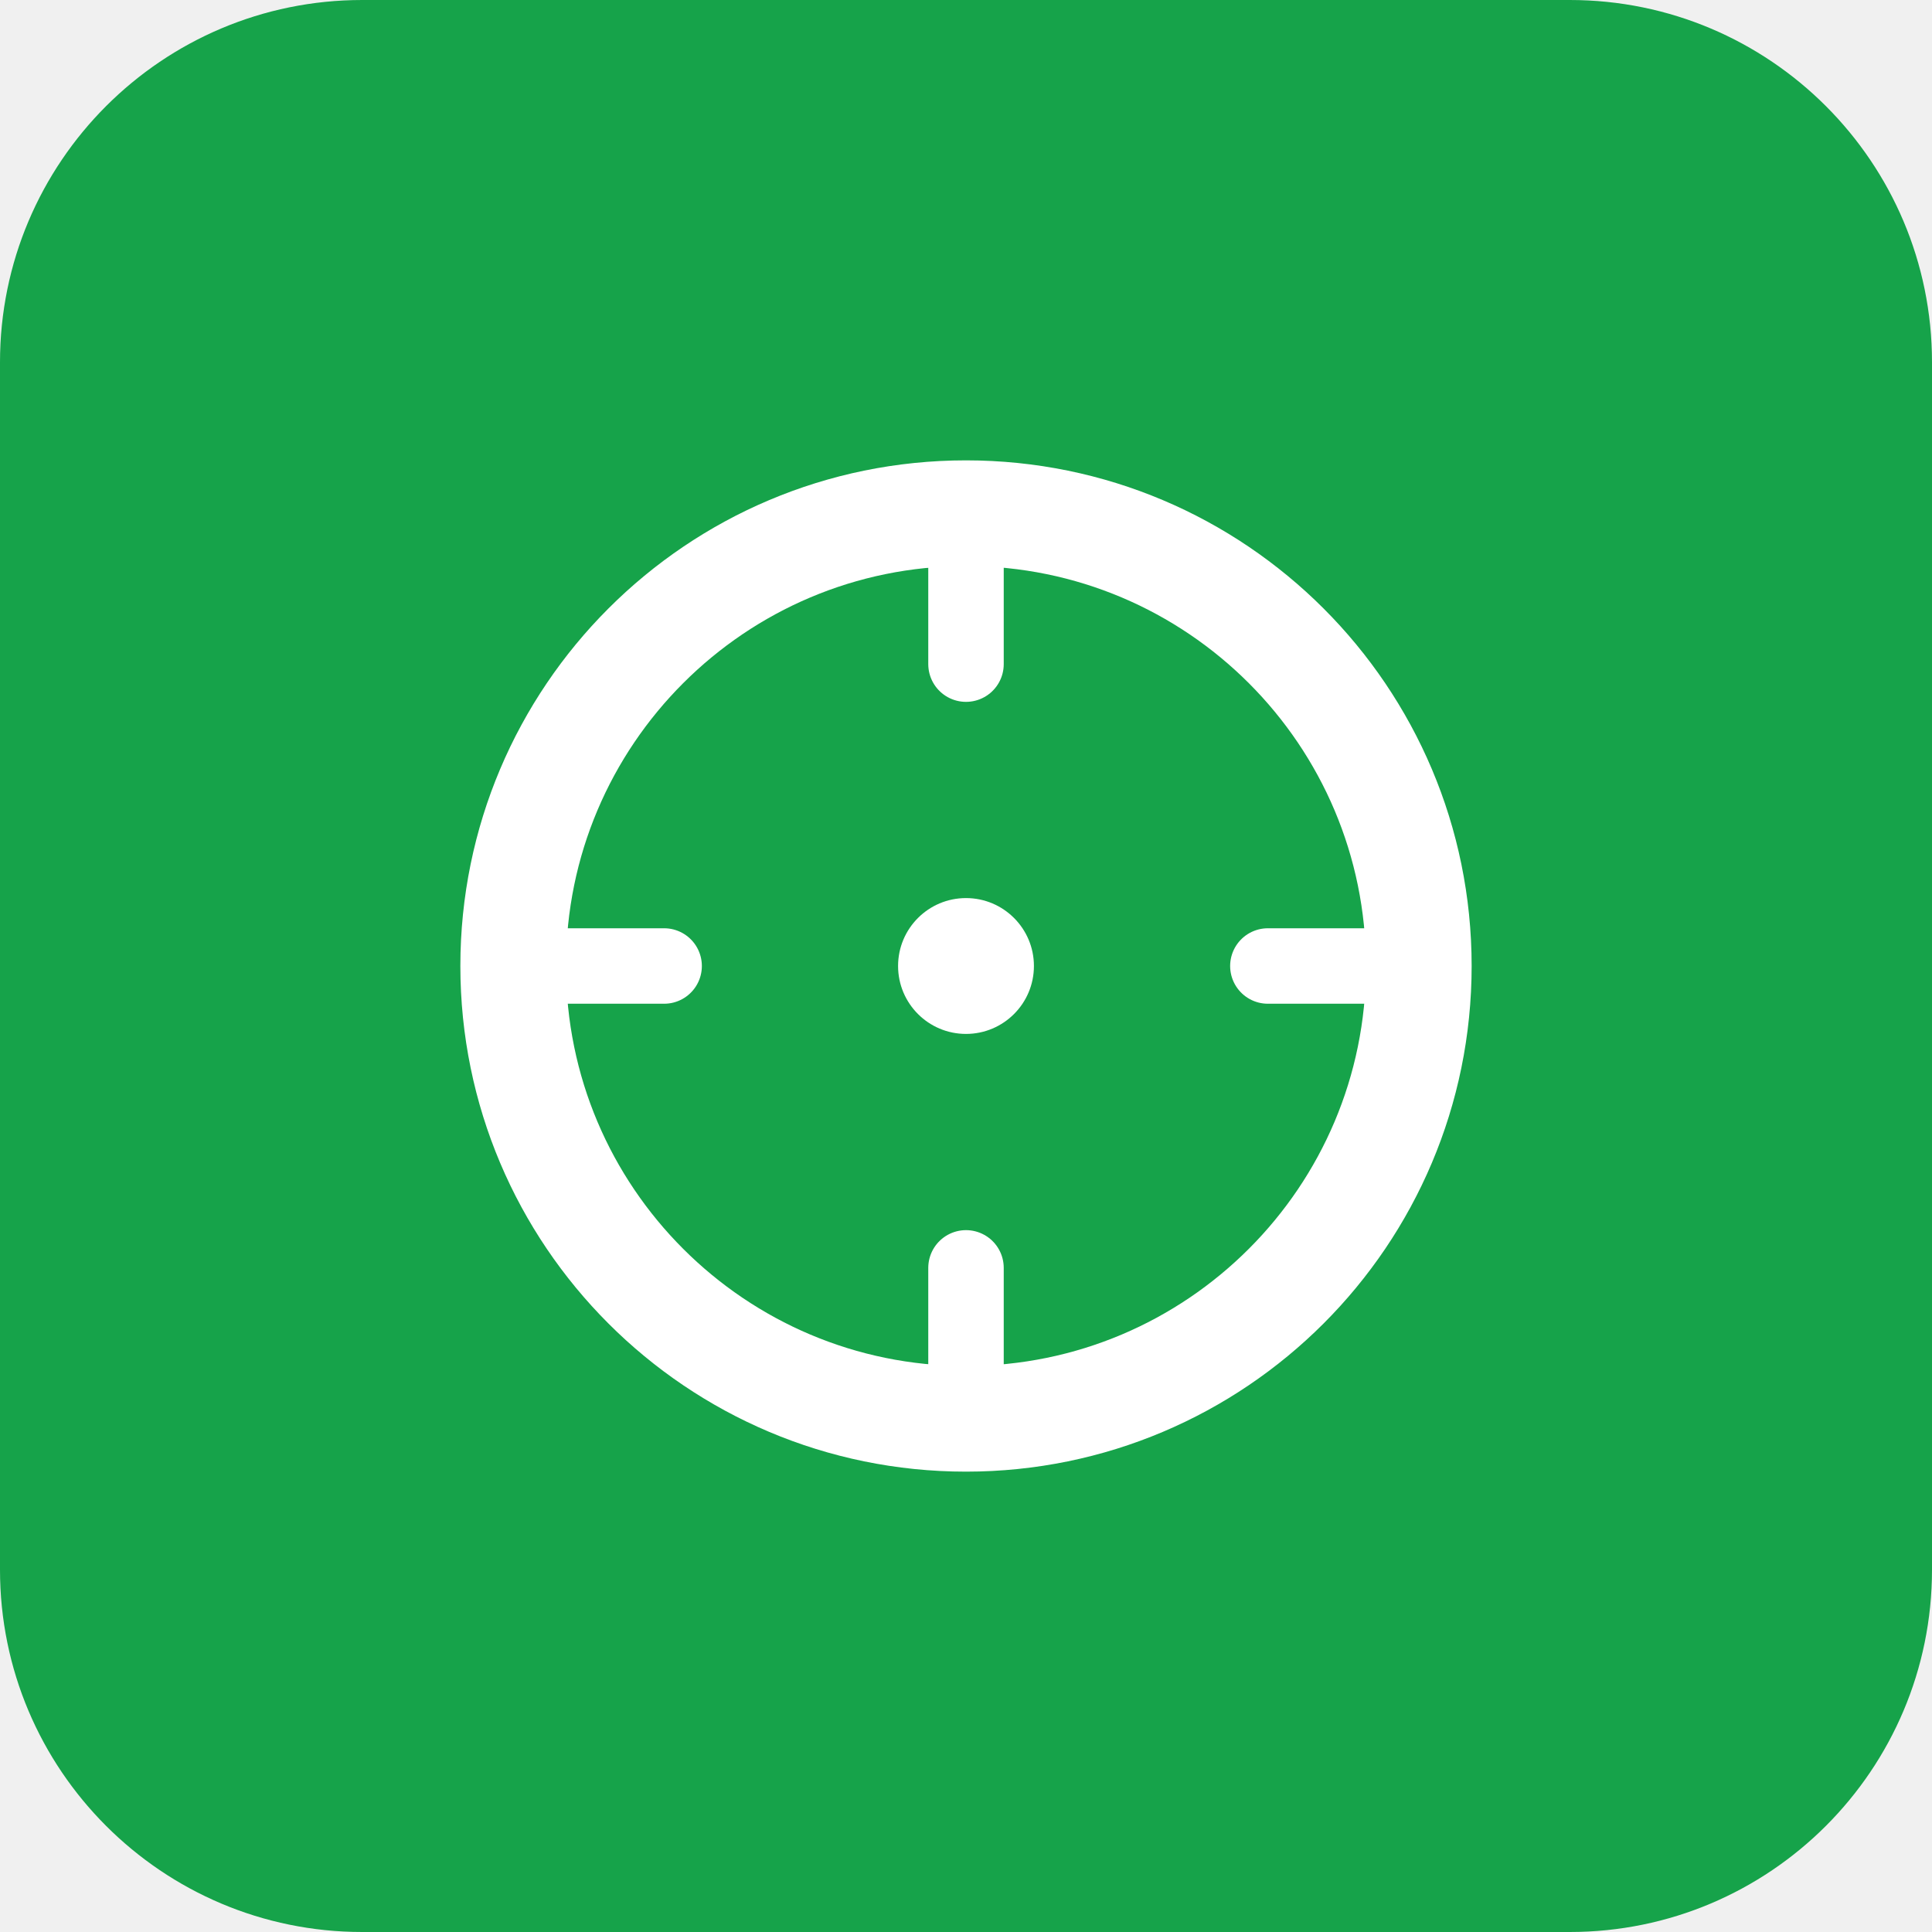
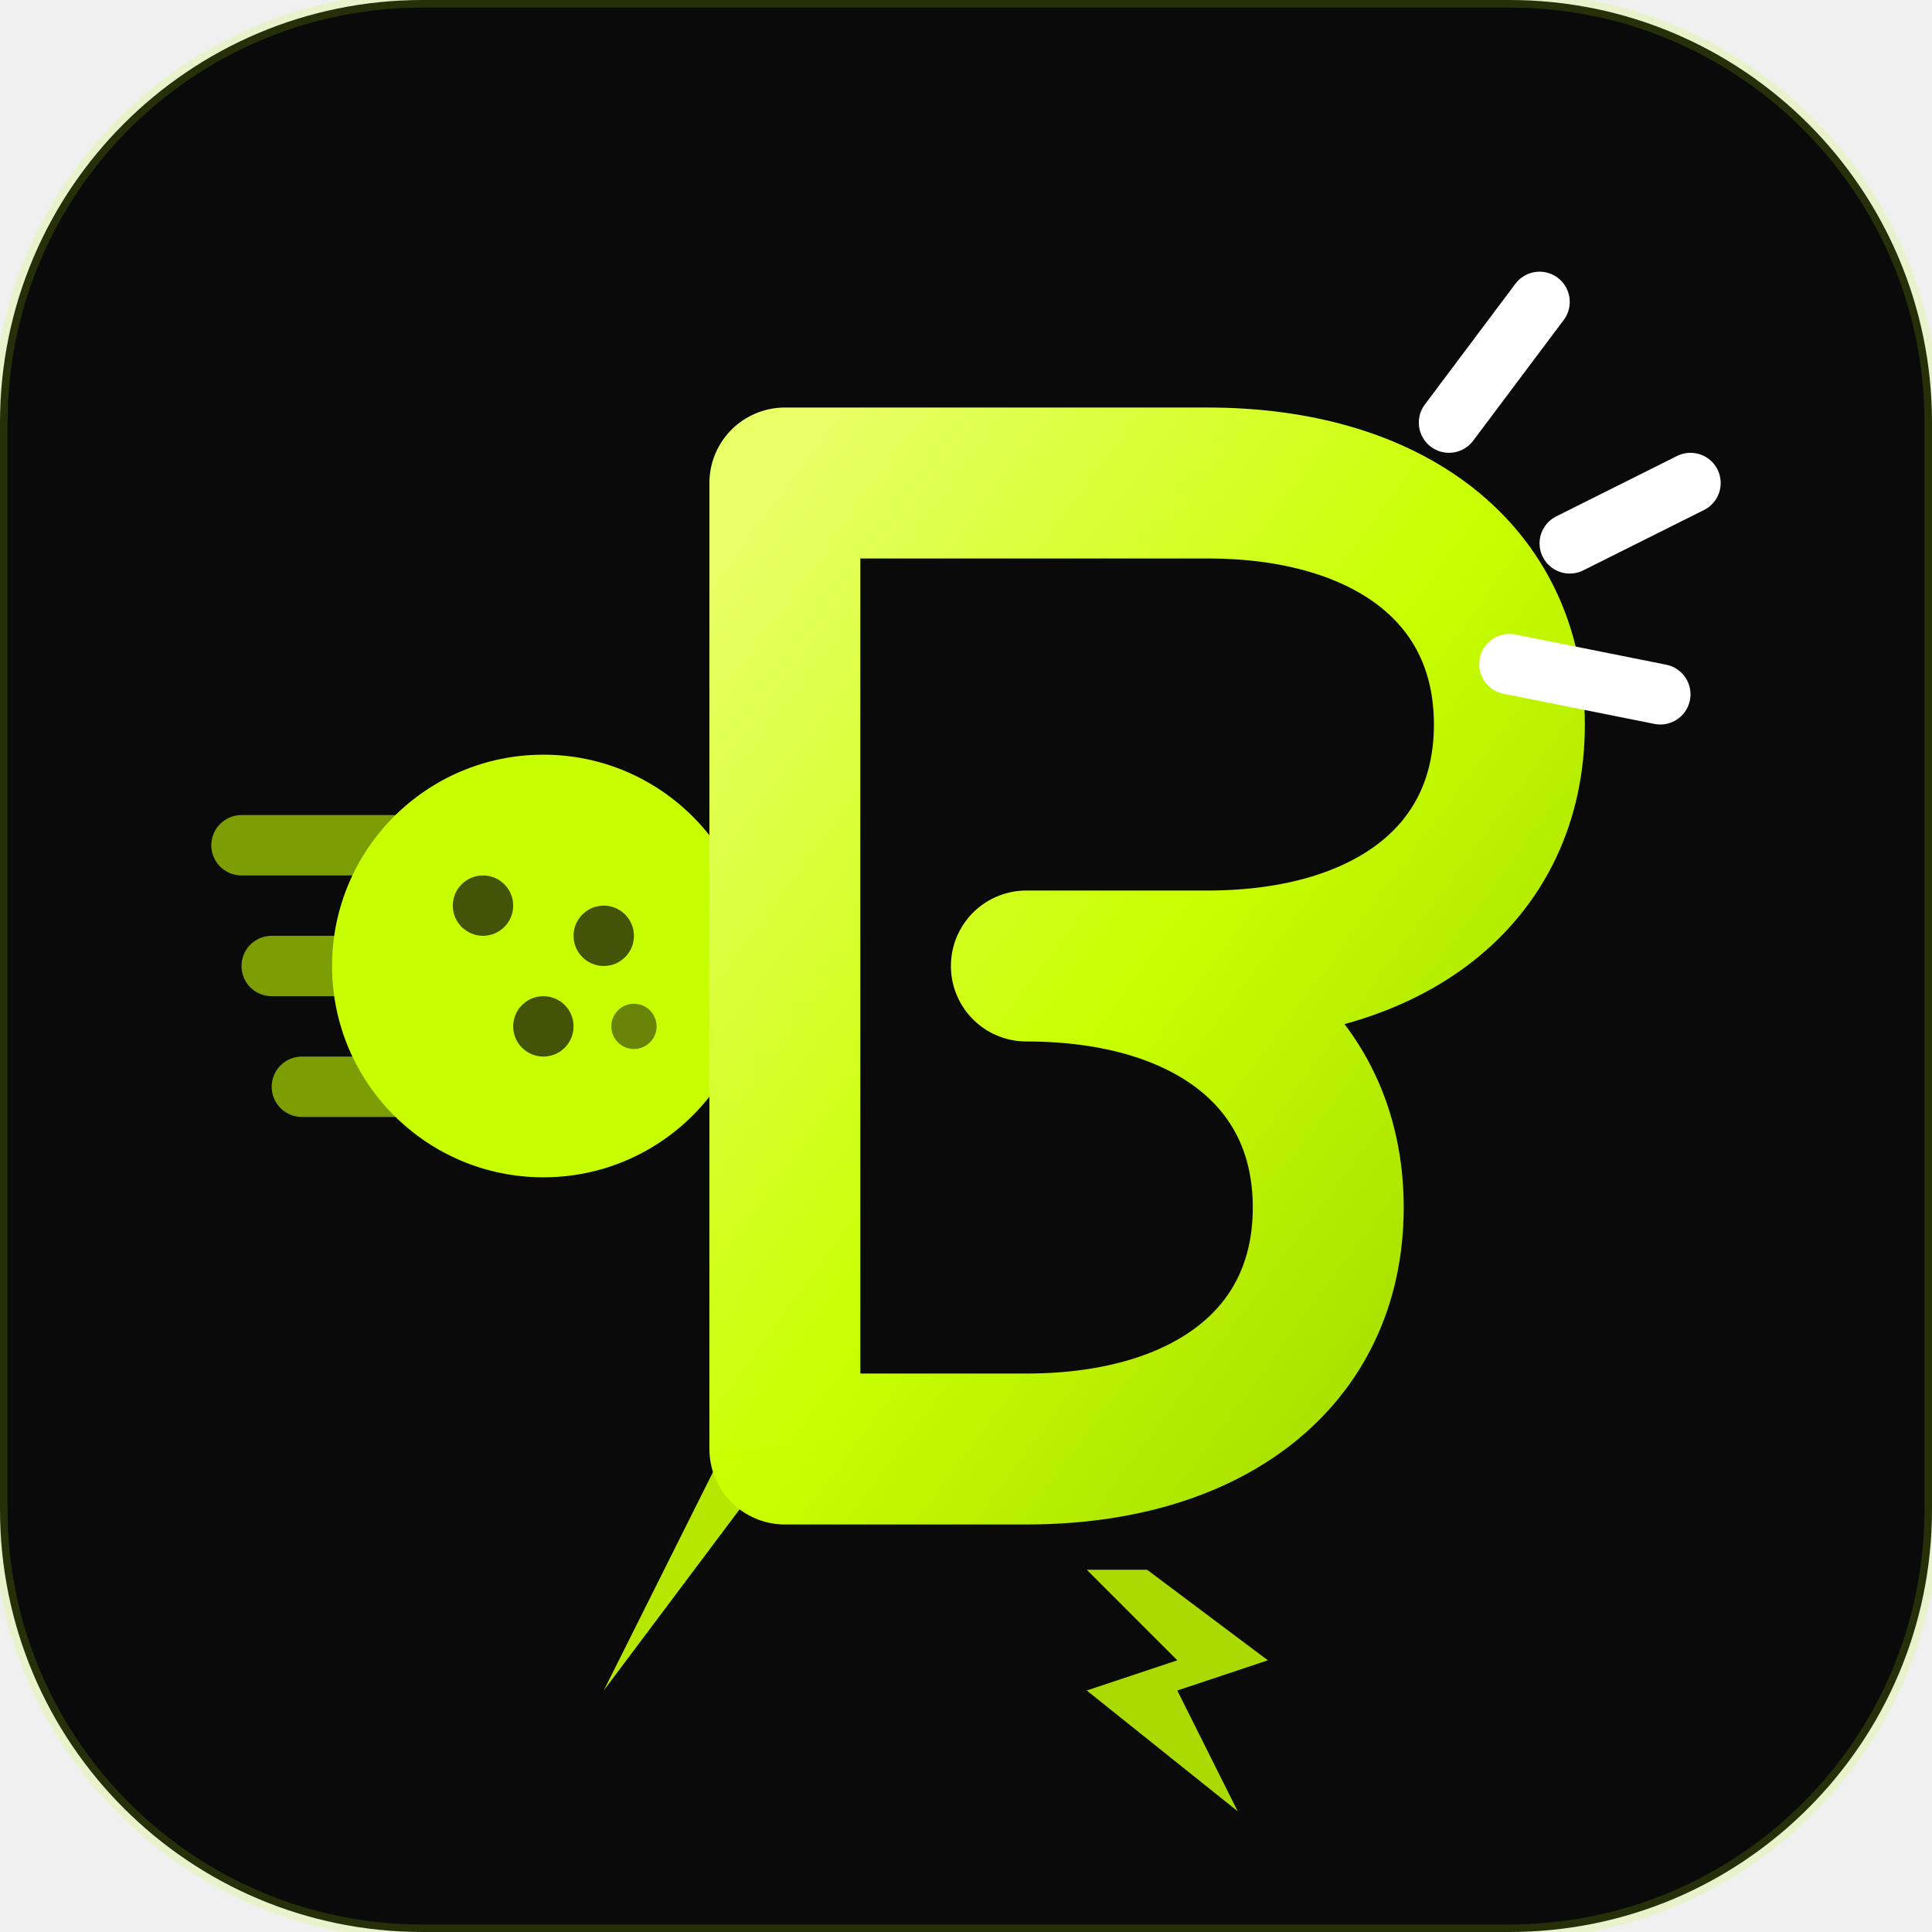
<svg xmlns="http://www.w3.org/2000/svg" viewBox="0 0 512 512" role="img" aria-label="PickleBuzz">
-   <rect width="512" height="512" rx="96" fill="#16a34a" />
-   <circle cx="256" cy="256" r="120" fill="none" stroke="#ffffff" stroke-width="28" />
-   <circle cx="256" cy="256" r="18" fill="#ffffff" />
-   <path d="M256 136v40M256 336v40M136 256h40M336 256h40" stroke="#ffffff" stroke-width="20" stroke-linecap="round" />
+   <defs>
+     <linearGradient id="neon" x1="0%" y1="0%" x2="100%" y2="100%">
+       <stop offset="0%" stop-color="#E8FF66" />
+       <stop offset="50%" stop-color="#C8FF00" />
+       <stop offset="100%" stop-color="#9ED600" />
+     </linearGradient>
+   </defs>
+   <rect width="512" height="512" rx="112" fill="#0A0A0B" stroke="rgba(200,255,0,0.15)" stroke-width="4" />
+   <path d="M112 224h-48M112 256h-40M112 288h-32" stroke="#C8FF00" stroke-width="16" stroke-linecap="round" opacity="0.6" />
+   <circle cx="144" cy="256" r="56" fill="#C8FF00" />
+   <circle cx="128" cy="240" r="8" fill="#0A0A0B" opacity="0.7" />
+   <circle cx="160" cy="248" r="8" fill="#0A0A0B" opacity="0.7" />
+   <circle cx="144" cy="272" r="8" fill="#0A0A0B" opacity="0.7" />
+   <circle cx="168" cy="272" r="6" fill="#0A0A0B" opacity="0.5" />
+   <path d="M208 128v256M208 128h112c48 0 80 24 80 64s-32 64-80 64h-48c48 0 80 24 80 64s-32 64-80 64H208" stroke="url(#neon)" stroke-width="40" stroke-linecap="round" stroke-linejoin="round" fill="none" />
+   <path d="M208 384L160 448L192 384" fill="#C8FF00" opacity="0.9" />
+   <path d="M384 112l24-32M416 144l32-16M400 176l40 8" stroke="#FFFFFF" stroke-width="16" stroke-linecap="round" />
+   <path d="M304 416l32 24-24 8 16 32-40-32 24-8-24-24z" fill="#C8FF00" opacity="0.85" />
</svg>
